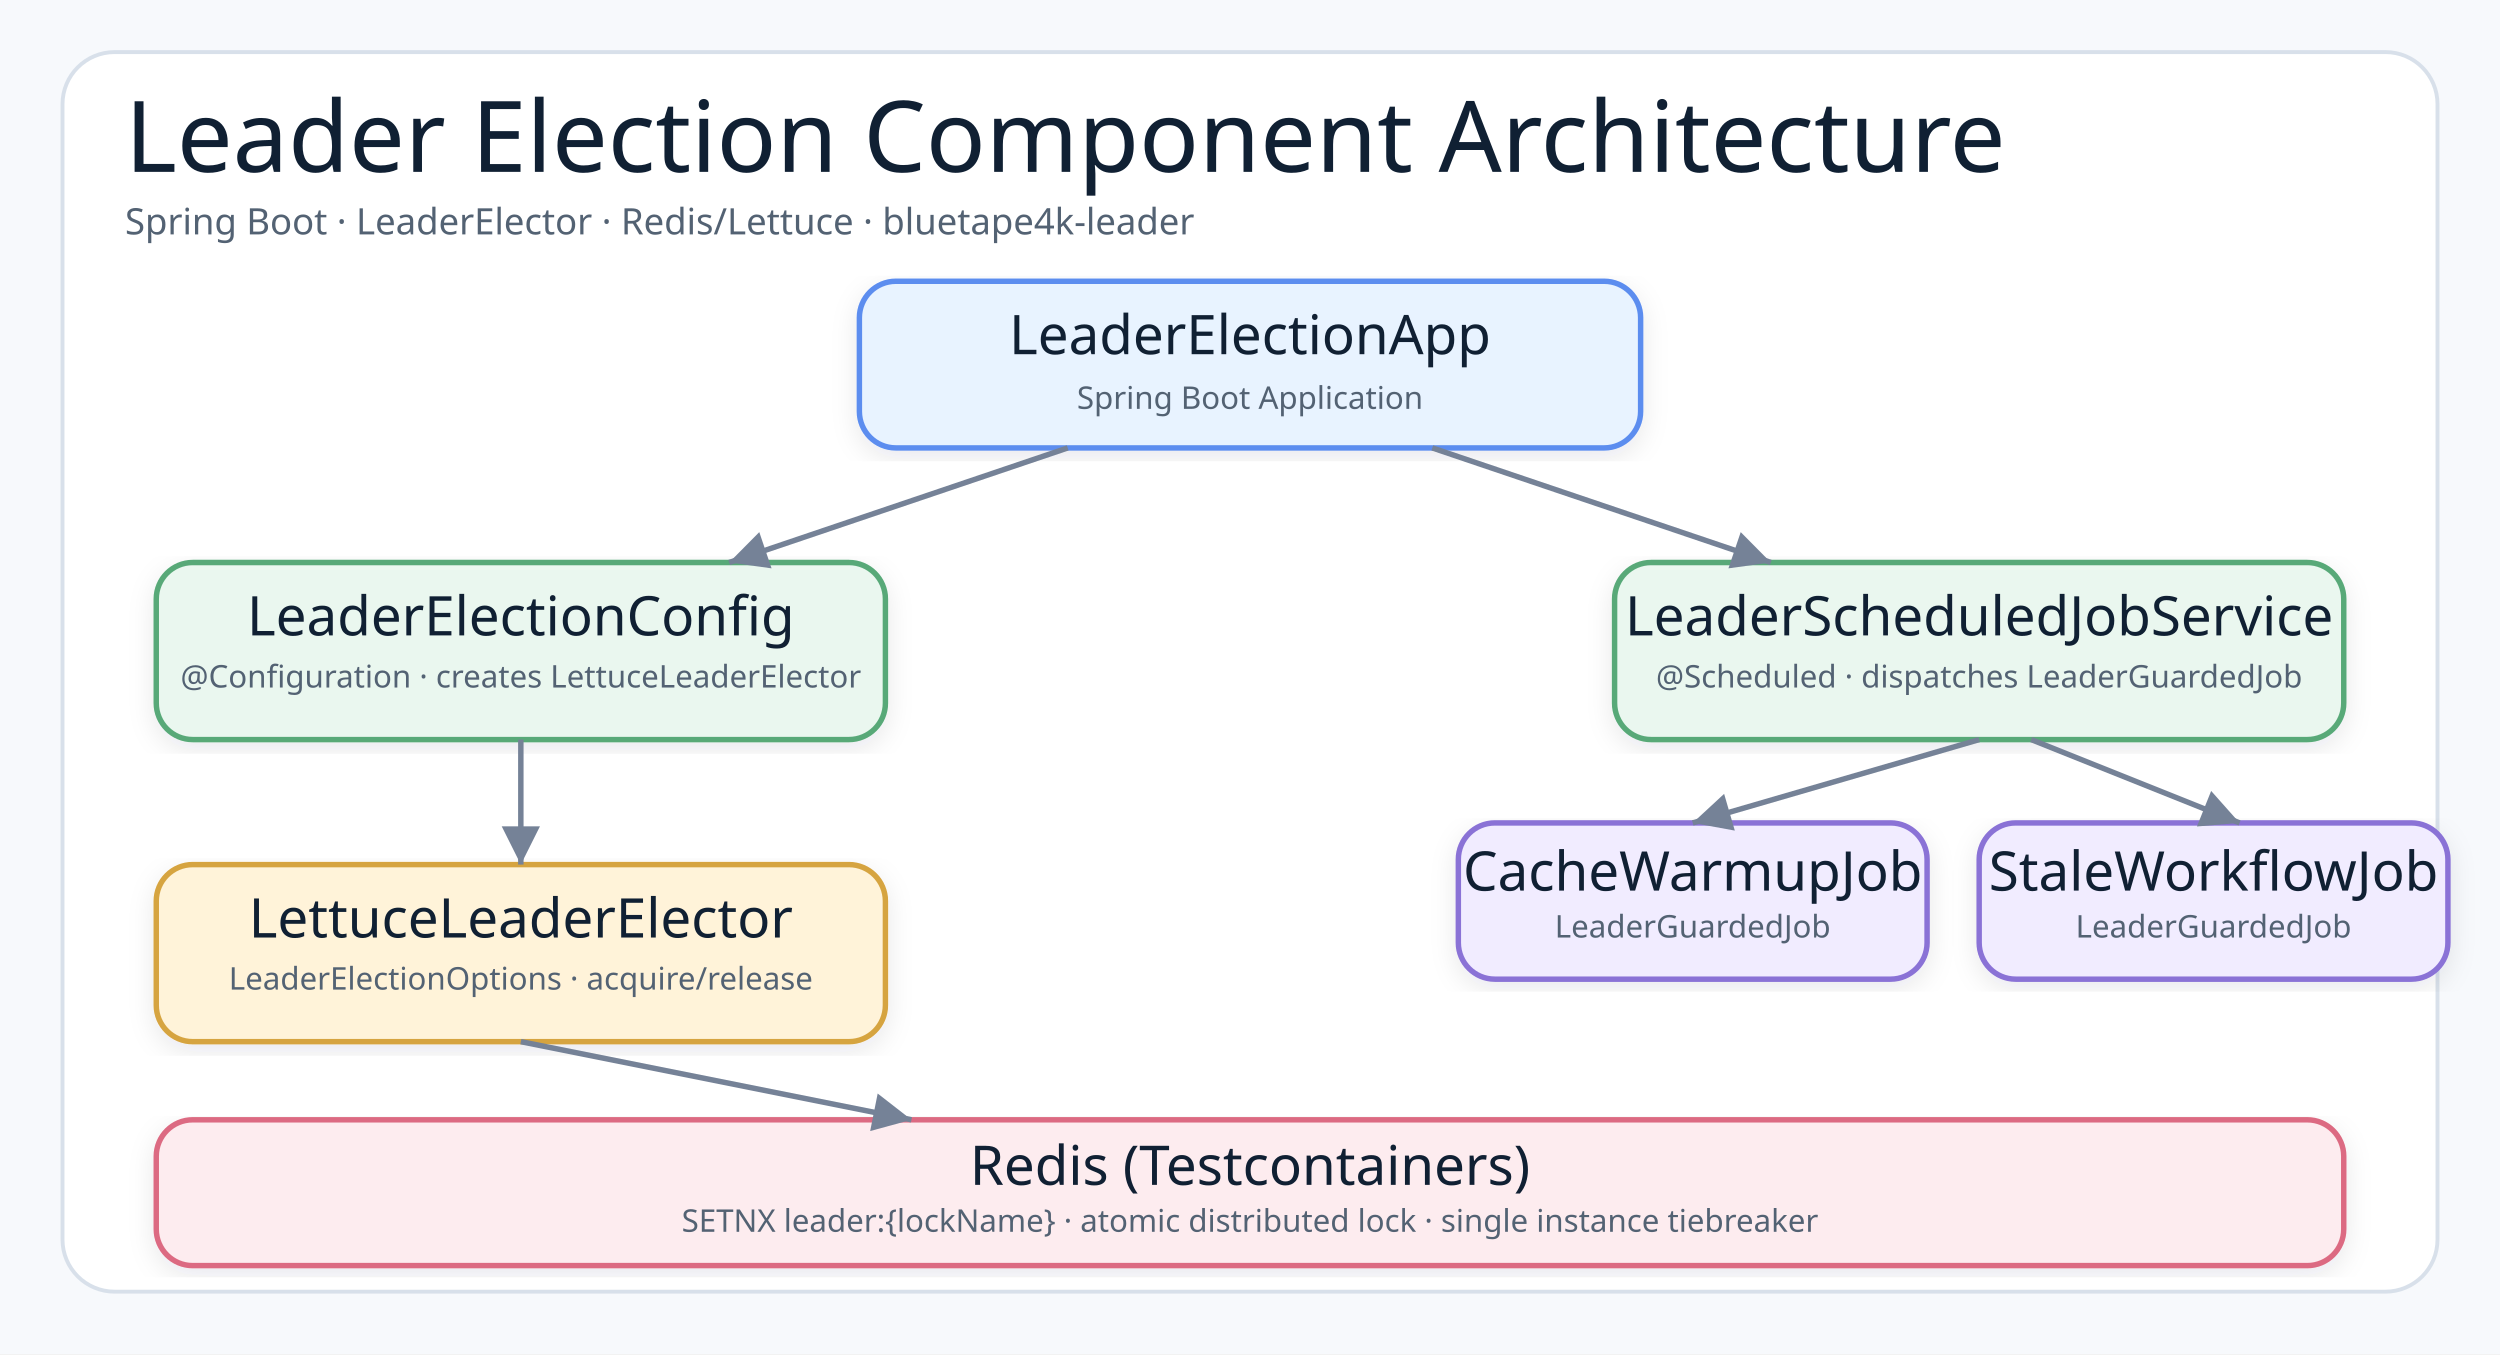
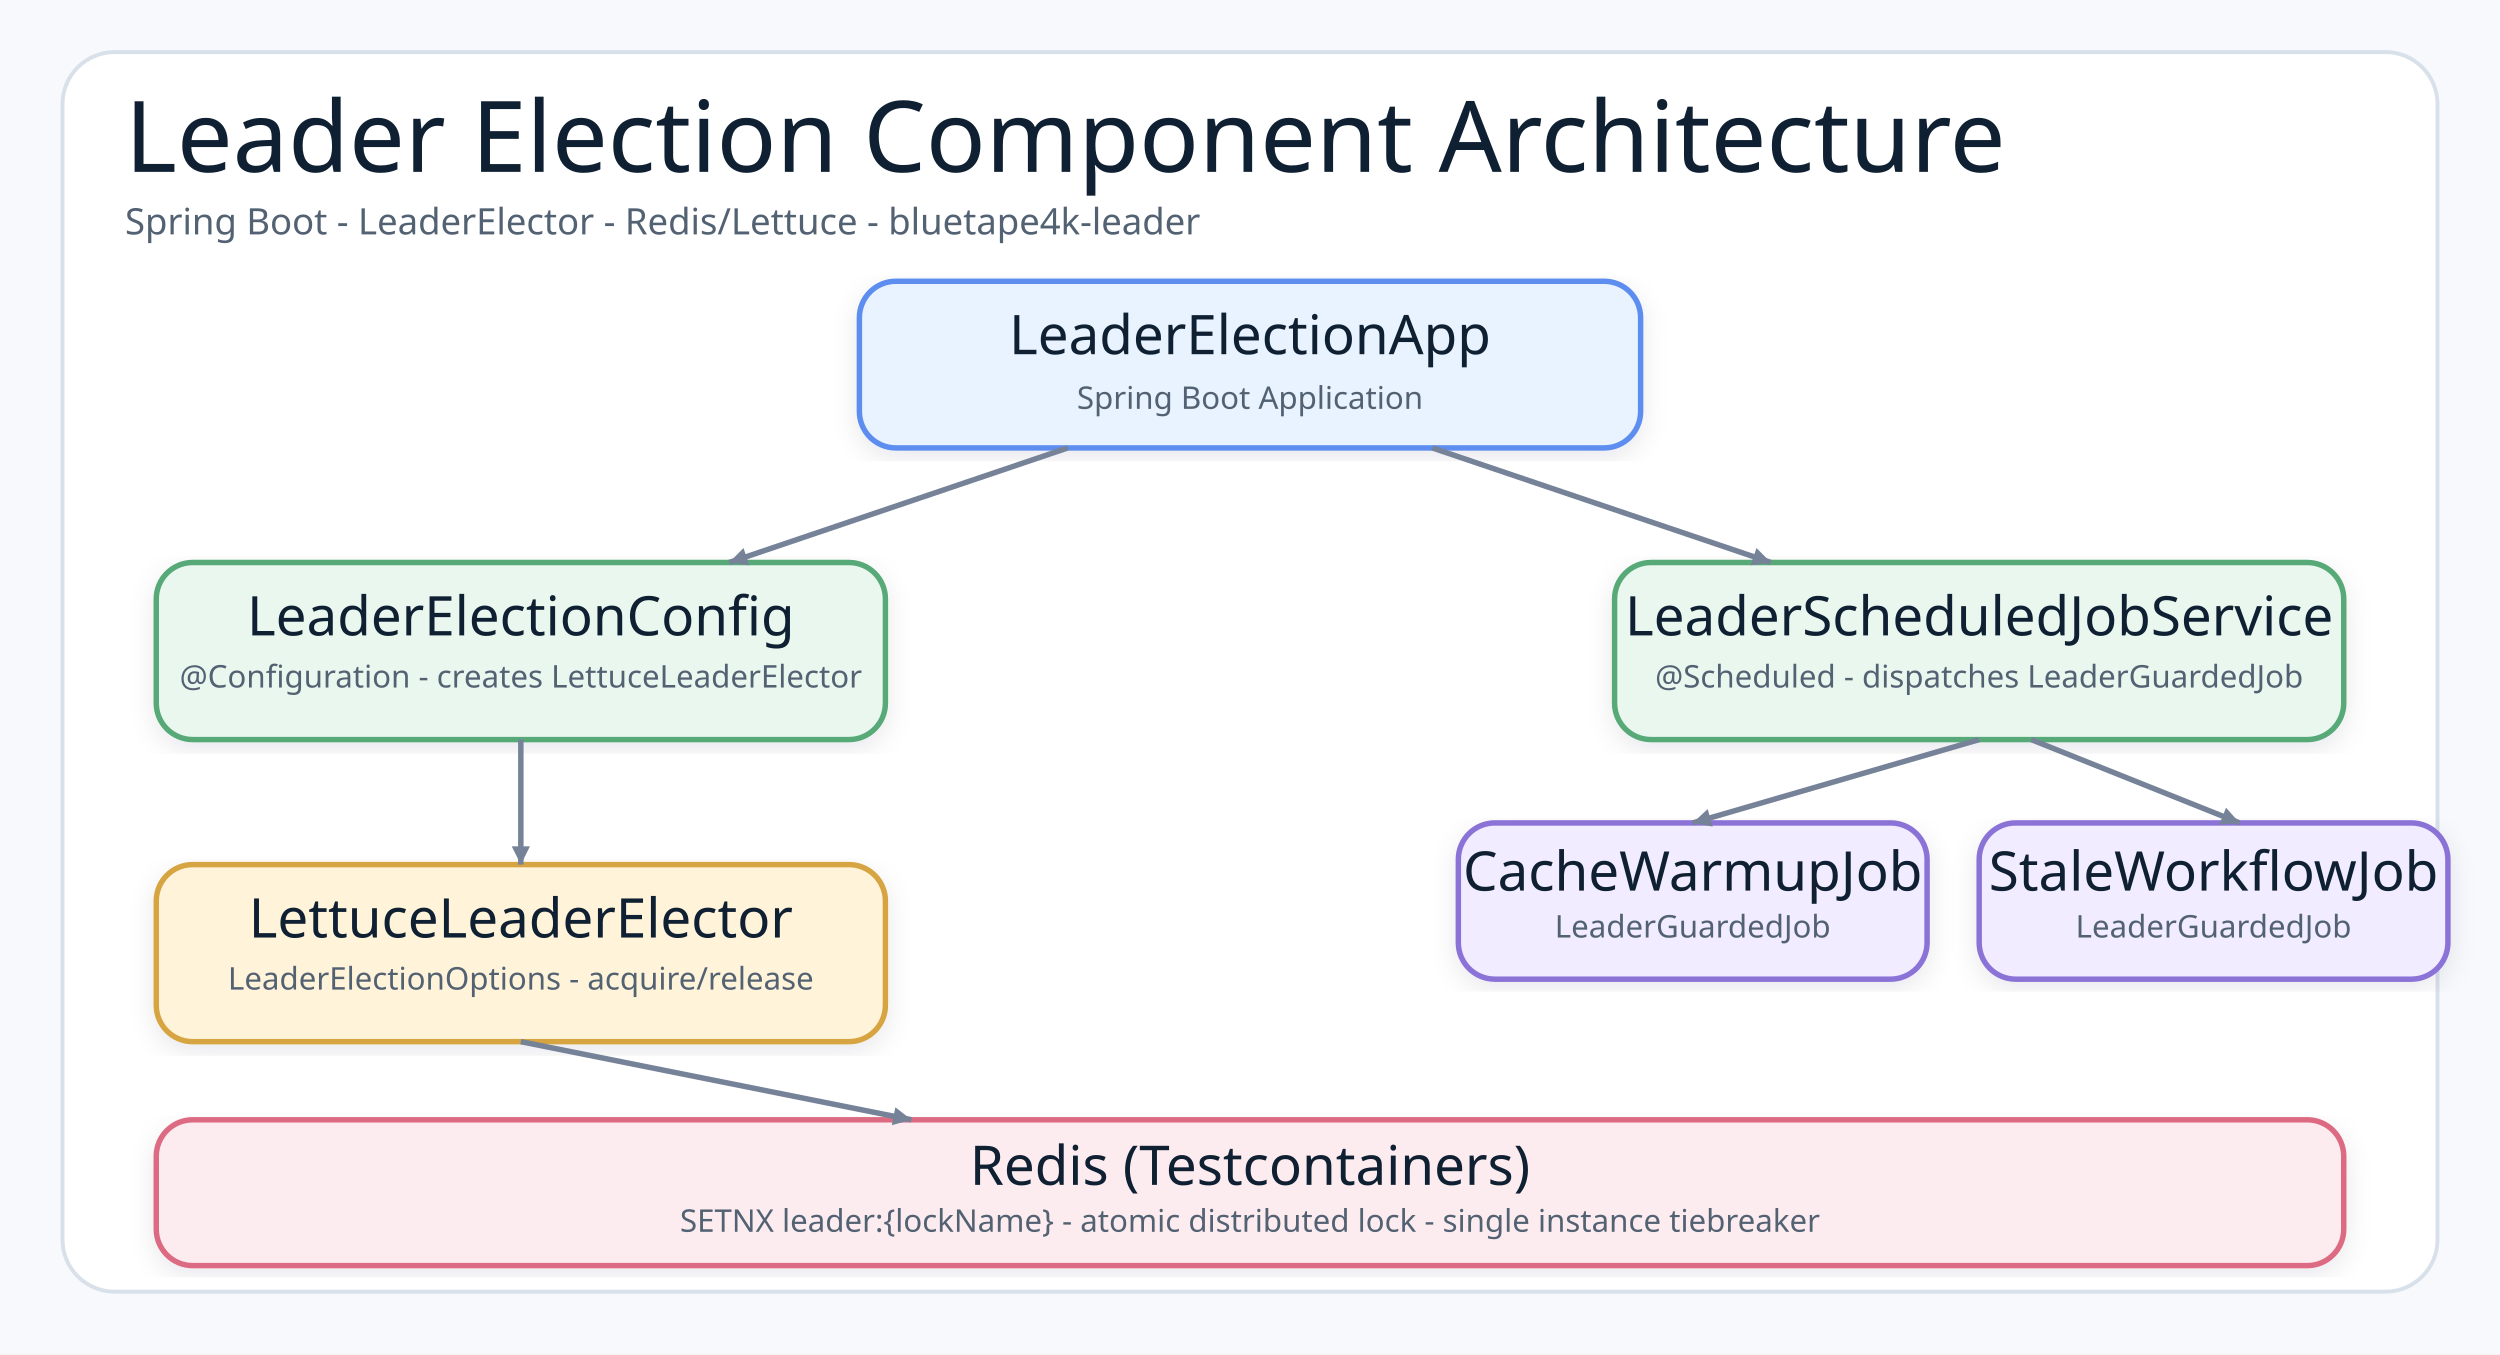
<svg xmlns="http://www.w3.org/2000/svg" width="960" height="520" viewBox="0 0 960 520" role="img" aria-label="Leader Election Component Architecture">
  <defs>
    <filter id="shadow" x="-8%" y="-8%" width="116%" height="116%">
      <feDropShadow dx="0" dy="3" stdDeviation="5" flood-color="#1f2937" flood-opacity="0.09" />
    </filter>
-     <marker id="arrow" markerWidth="9" markerHeight="9" refX="8" refY="4.5" orient="auto" markerUnits="strokeWidth">
+     <marker id="arrow" markerWidth="9" markerHeight="9" refX="8" refY="4.5" orient="auto" markerUnits="userSpaceOnUse">
      <path d="M1,1 L8,4.5 L1,8 Z" fill="#758297" />
    </marker>
    <style>
    .canvas{fill:#f7f9fc}.frame{fill:#fff;stroke:#d8e0ea;stroke-width:1.5}
    .title{font-family:"Architects Daughter";font-size:38px;font-weight:400;fill:#102033}
    .subtitle{font-family:"Comic Mono";font-size:14px;font-weight:400;fill:#536273}
    .smallLabel{font-family:"Architects Daughter";font-size:21px;font-weight:400;fill:#102033}
    .mono{font-family:"Comic Mono";font-size:12px;font-weight:400;fill:#102033}
    .small{font-family:"Comic Mono";font-size:12px;font-weight:400;fill:#536273}
    .card{stroke-width:2.1;filter:url(#shadow)}
    .line{stroke:#758297;stroke-width:2.1;fill:none;marker-end:url(#arrow)}
  </style>
  </defs>
  <rect class="canvas" width="960" height="520" />
  <rect class="frame" x="24" y="20" width="912" height="476" rx="20" />
  <text class="title" x="48" y="66">Leader Election Component Architecture</text>
-   <text class="subtitle" x="48" y="90">Spring Boot · LeaderElector · Redis/Lettuce · bluetape4k-leader</text>
+   <text class="subtitle" x="48" y="90">Spring Boot  -  LeaderElector  -  Redis/Lettuce  -  bluetape4k-leader</text>
  <rect class="card" x="330" y="108" width="300" height="64" rx="14" fill="#E8F3FF" stroke="#5B8DEF" />
  <text class="smallLabel" x="480" y="136" text-anchor="middle">LeaderElectionApp</text>
  <text class="small" x="480" y="157" text-anchor="middle">Spring Boot Application</text>
  <rect class="card" x="60" y="216" width="280" height="68" rx="14" fill="#EAF7EF" stroke="#58A978" />
  <text class="smallLabel" x="200" y="244" text-anchor="middle">LeaderElectionConfig</text>
-   <text class="small" x="200" y="264" text-anchor="middle">@Configuration · creates LettuceLeaderElector</text>
+   <text class="small" x="200" y="264" text-anchor="middle">@Configuration  -  creates LettuceLeaderElector</text>
  <rect class="card" x="620" y="216" width="280" height="68" rx="14" fill="#EAF7EF" stroke="#58A978" />
  <text class="smallLabel" x="760" y="244" text-anchor="middle">LeaderScheduledJobService</text>
-   <text class="small" x="760" y="264" text-anchor="middle">@Scheduled · dispatches LeaderGuardedJob</text>
+   <text class="small" x="760" y="264" text-anchor="middle">@Scheduled  -  dispatches LeaderGuardedJob</text>
  <line class="line" x1="410" y1="172" x2="280" y2="216" />
  <line class="line" x1="550" y1="172" x2="680" y2="216" />
  <rect class="card" x="60" y="332" width="280" height="68" rx="14" fill="#FFF3D9" stroke="#D6A441" />
  <text class="smallLabel" x="200" y="360" text-anchor="middle">LettuceLeaderElector</text>
-   <text class="small" x="200" y="380" text-anchor="middle">LeaderElectionOptions · acquire/release</text>
+   <text class="small" x="200" y="380" text-anchor="middle">LeaderElectionOptions  -  acquire/release</text>
  <rect class="card" x="560" y="316" width="180" height="60" rx="14" fill="#F1ECFF" stroke="#8A72D6" />
  <text class="smallLabel" x="650" y="342" text-anchor="middle">CacheWarmupJob</text>
  <text class="small" x="650" y="360" text-anchor="middle">LeaderGuardedJob</text>
  <rect class="card" x="760" y="316" width="180" height="60" rx="14" fill="#F1ECFF" stroke="#8A72D6" />
  <text class="smallLabel" x="850" y="342" text-anchor="middle">StaleWorkflowJob</text>
  <text class="small" x="850" y="360" text-anchor="middle">LeaderGuardedJob</text>
  <line class="line" x1="200" y1="284" x2="200" y2="332" />
  <line class="line" x1="760" y1="284" x2="650" y2="316" />
  <line class="line" x1="780" y1="284" x2="860" y2="316" />
  <rect class="card" x="60" y="430" width="840" height="56" rx="14" fill="#FDECEF" stroke="#DC6B82" />
  <text class="smallLabel" x="480" y="455" text-anchor="middle">Redis (Testcontainers)</text>
-   <text class="small" x="480" y="473" text-anchor="middle">SETNX leader:{lockName} · atomic distributed lock · single instance tiebreaker</text>
+   <text class="small" x="480" y="473" text-anchor="middle">SETNX leader:{lockName}  -  atomic distributed lock  -  single instance tiebreaker</text>
  <line class="line" x1="200" y1="400" x2="350" y2="430" />
</svg>
